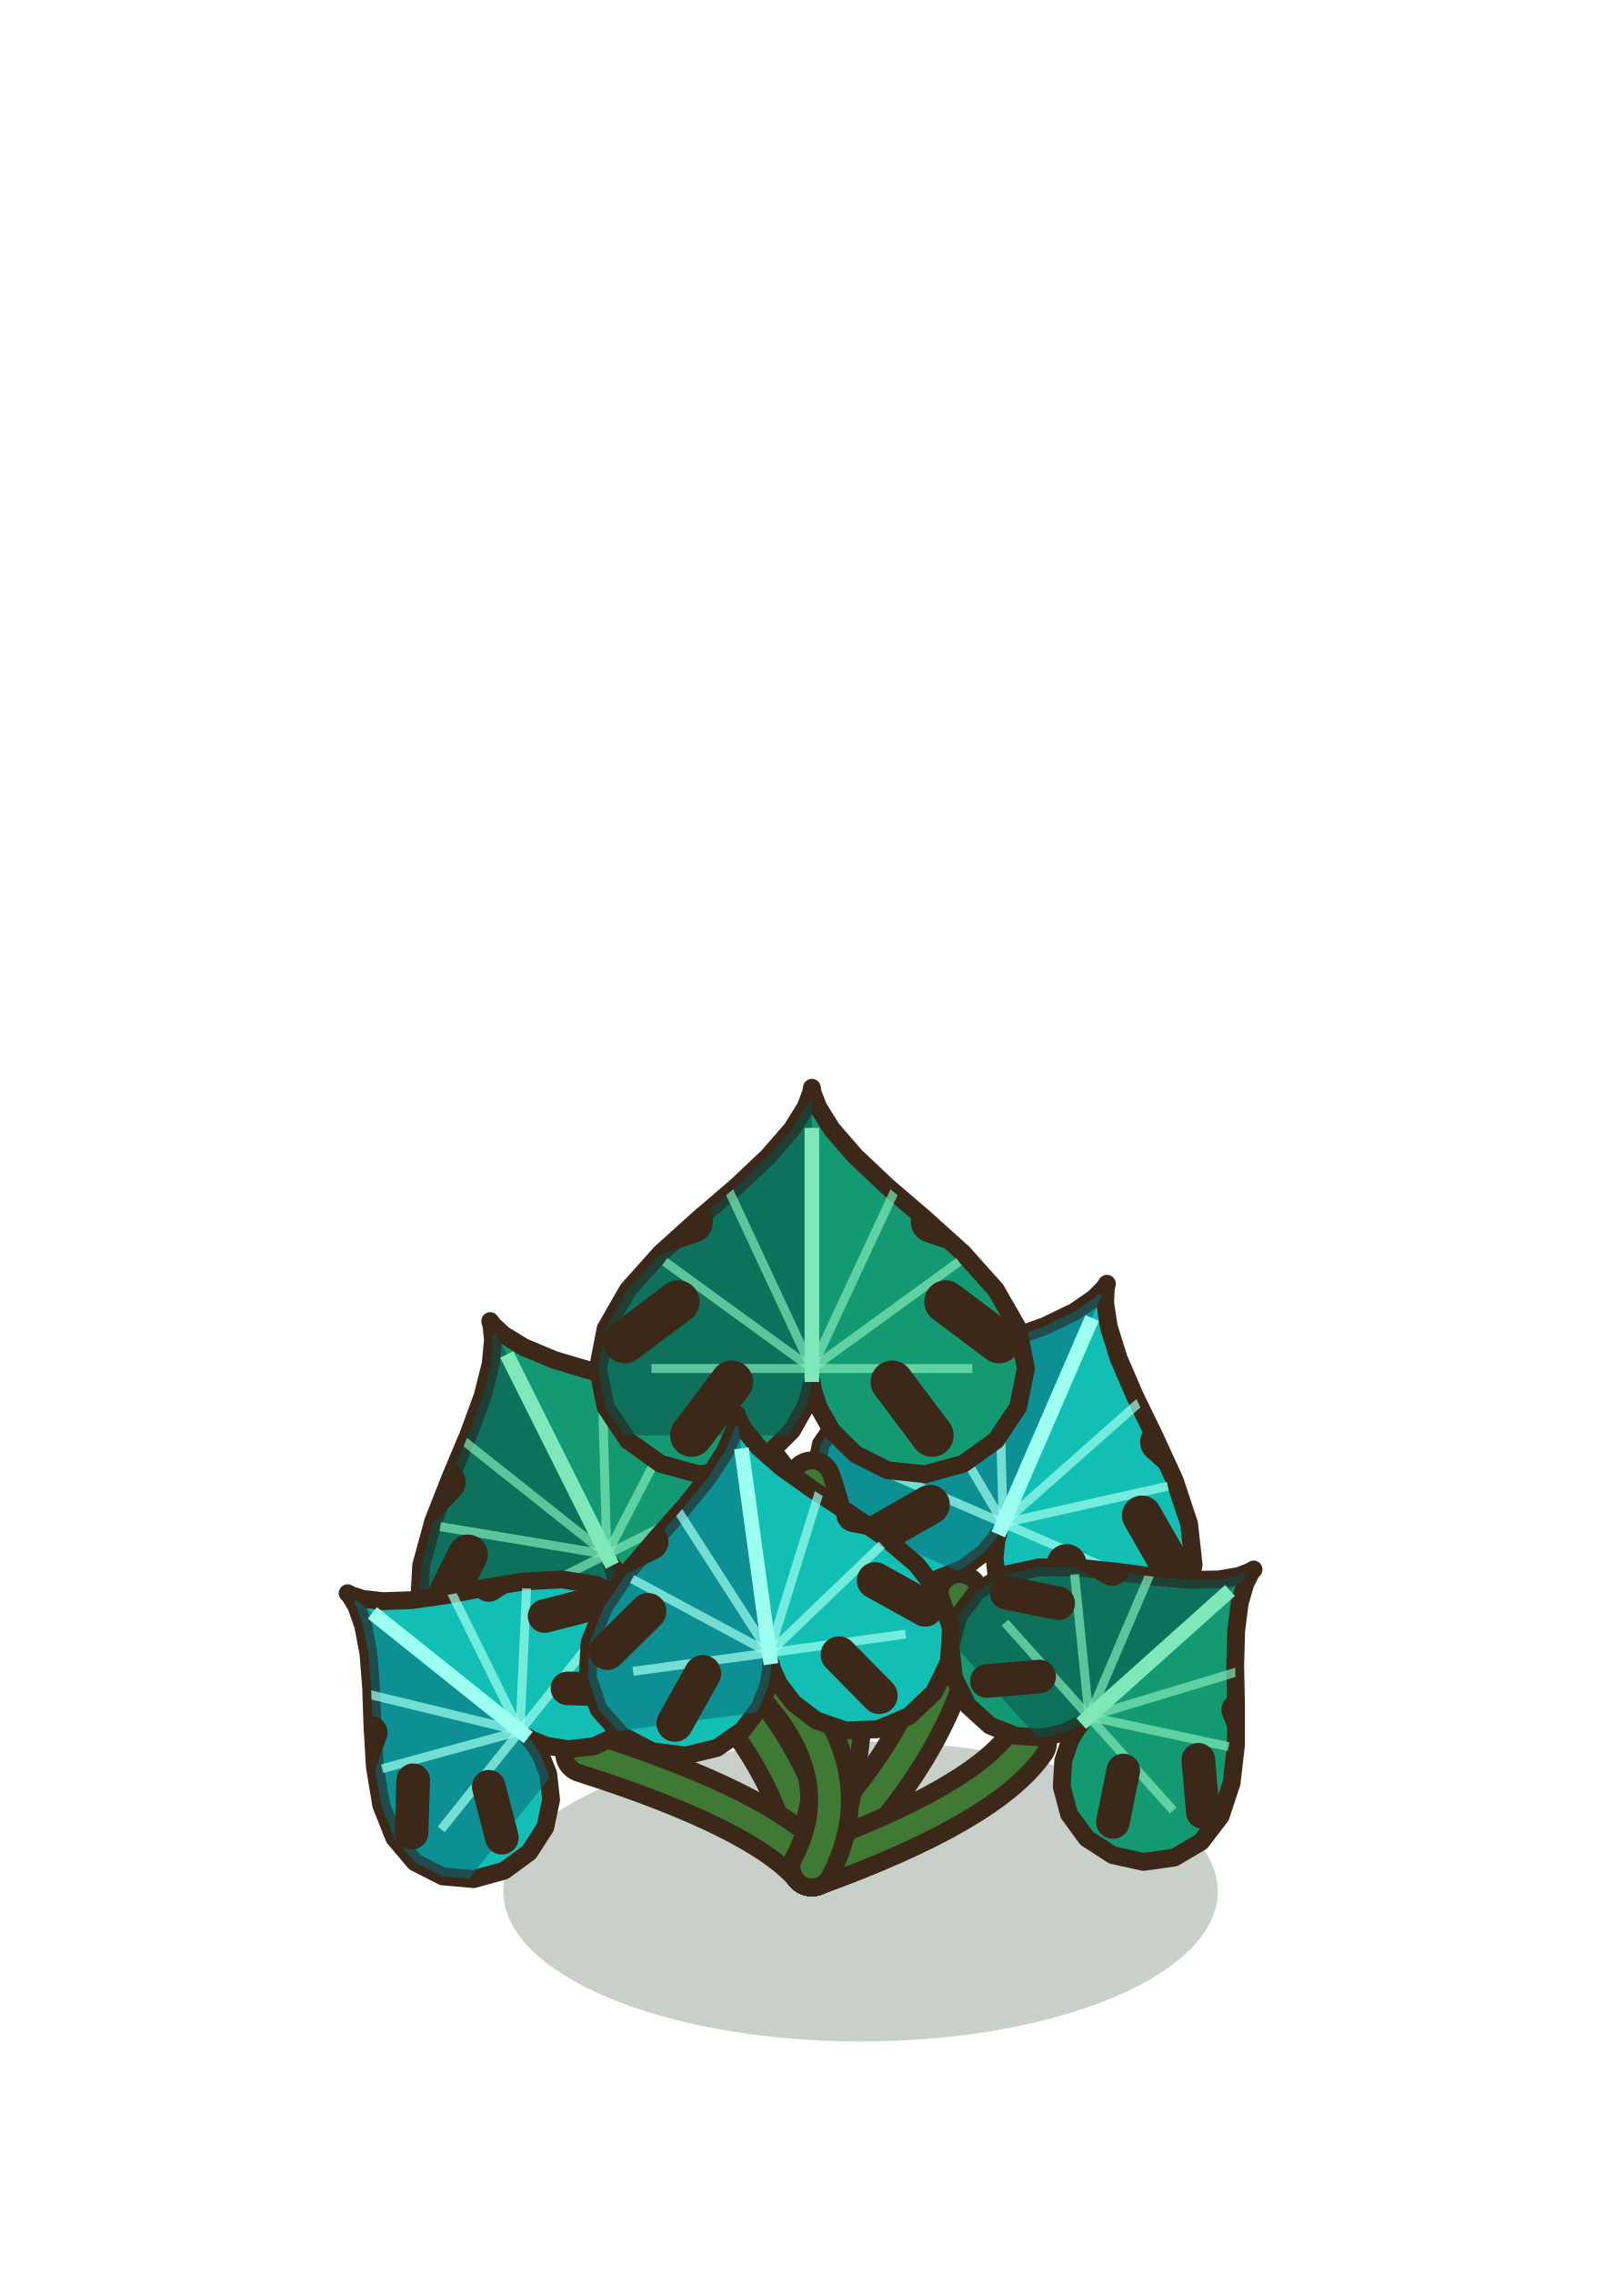
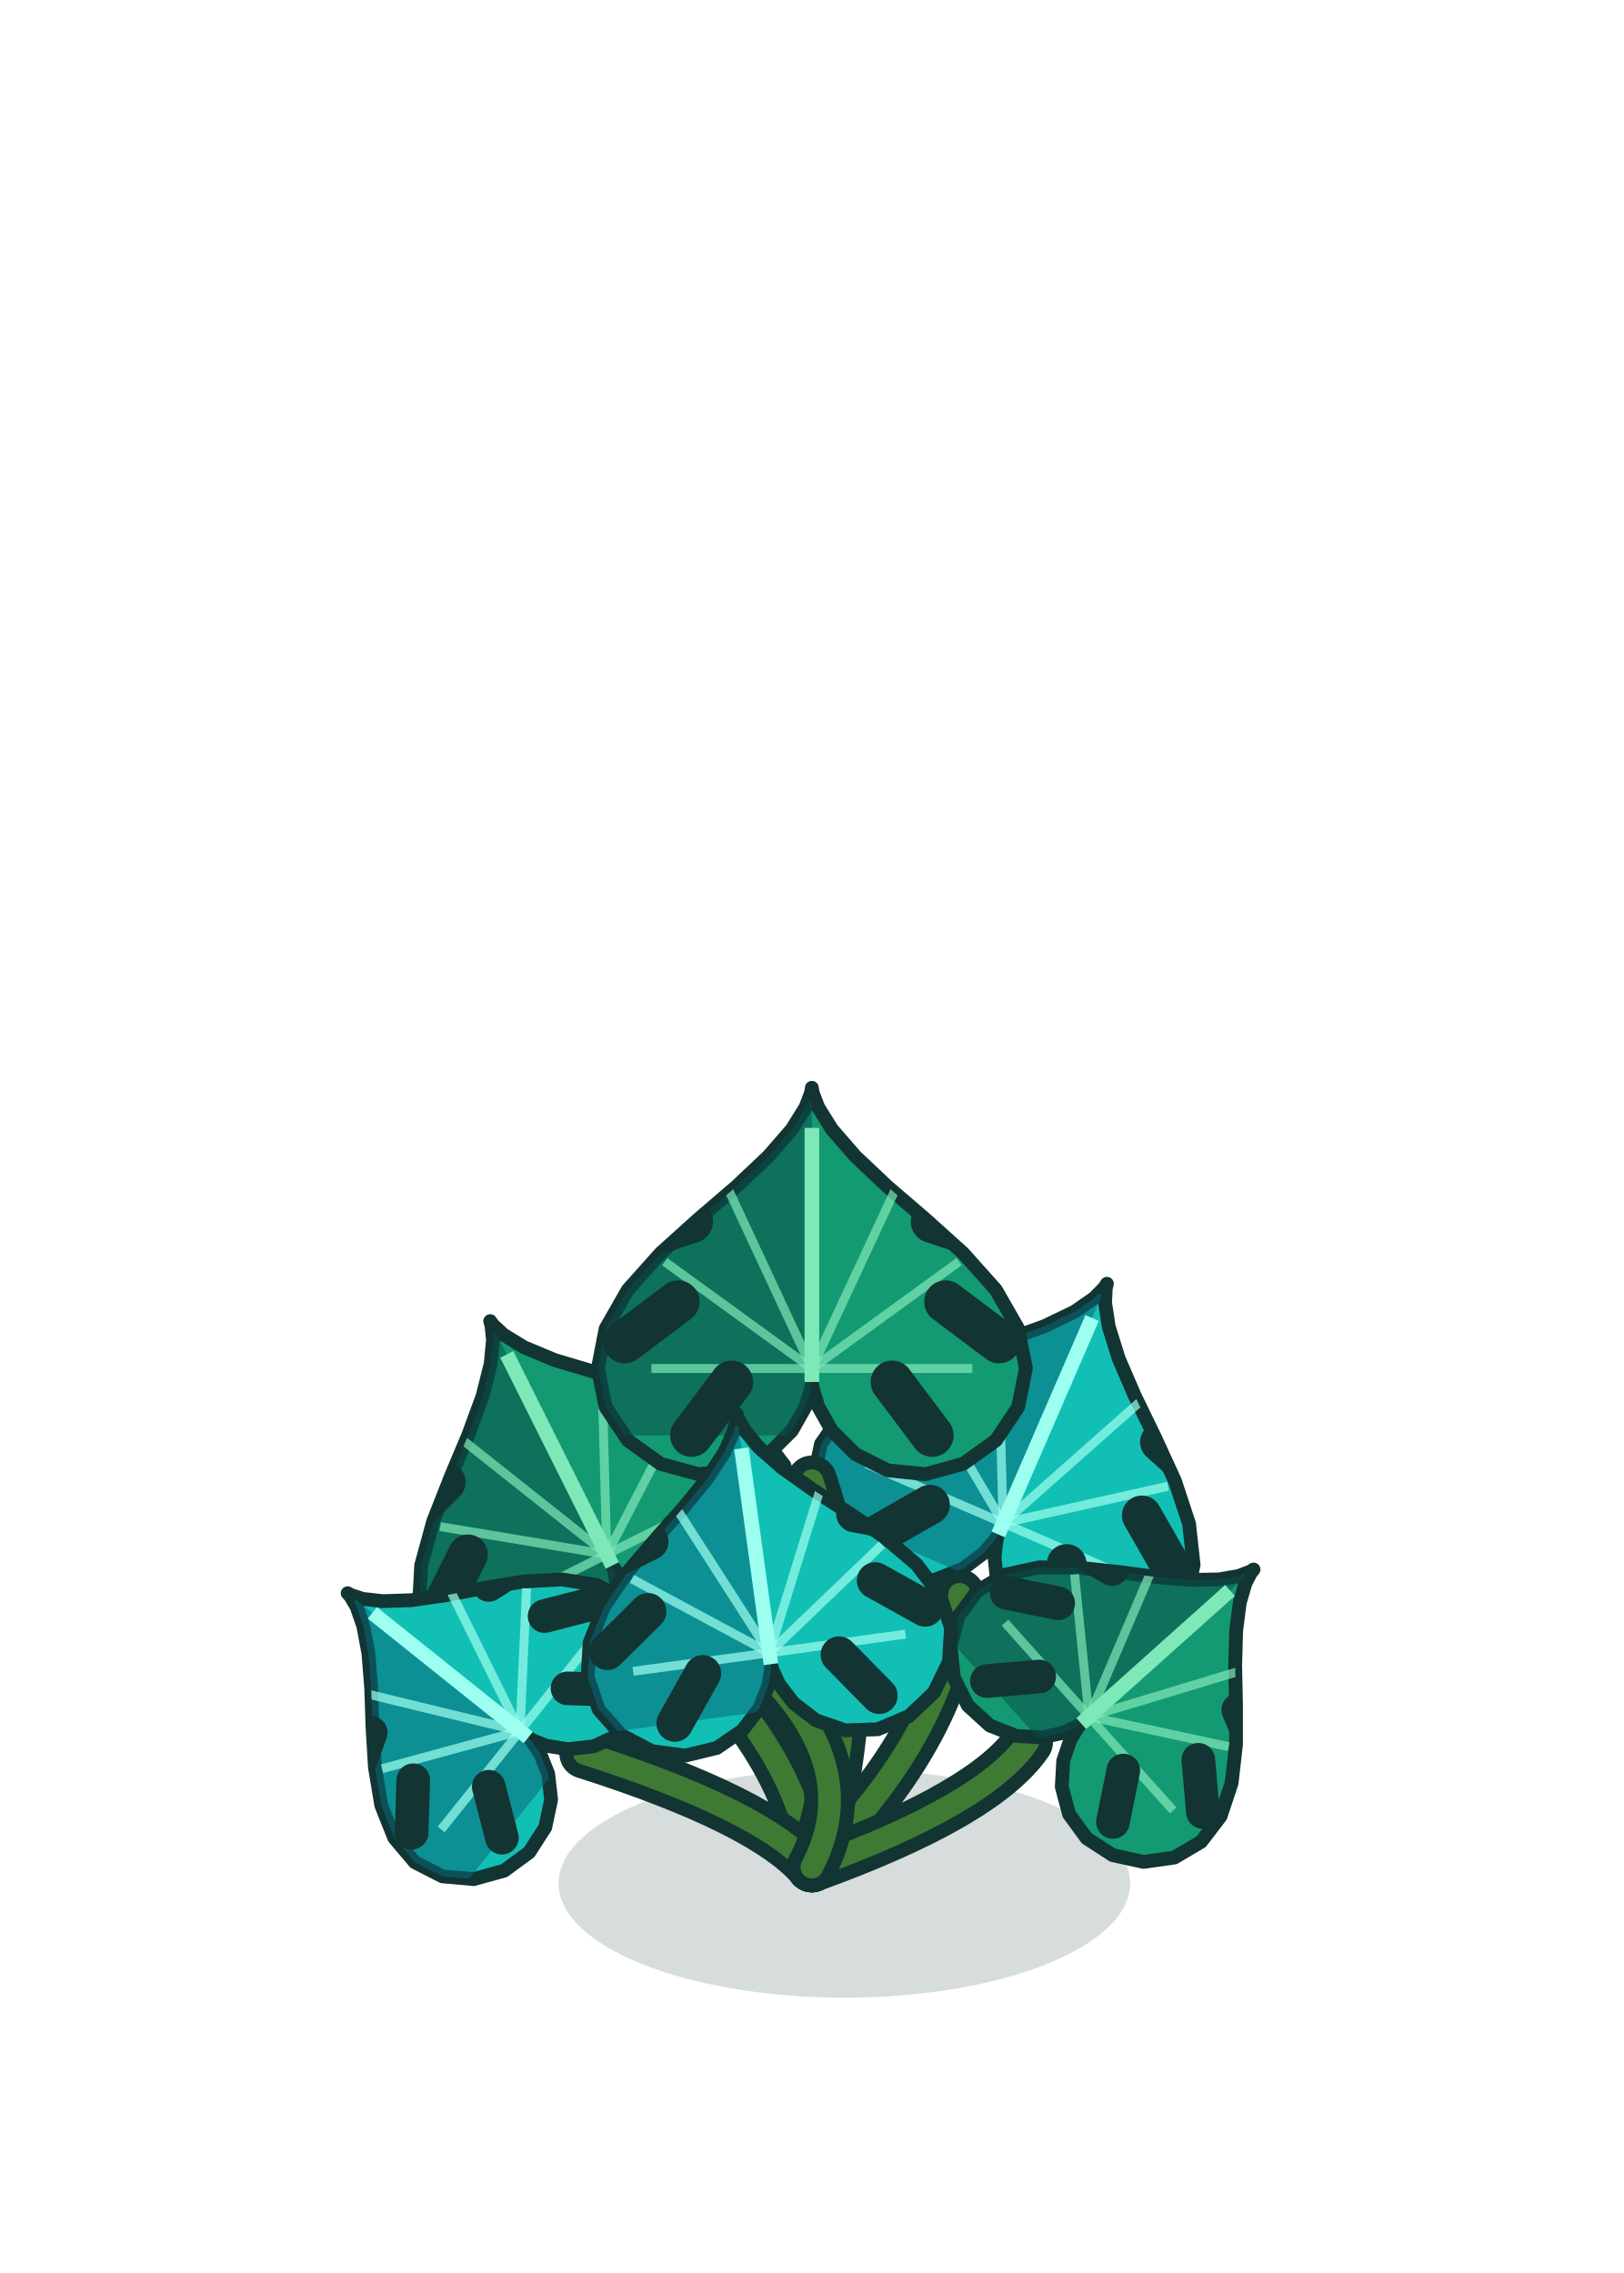
<svg xmlns="http://www.w3.org/2000/svg" width="100" height="140" viewBox="-50 -115 100 140">
-   <ellipse cx="3" cy="1.5" rx="22" ry="9.24" fill="rgba(30,60,30,0.24)" stroke="none" />
-   <path d="M0,0 Q-0.9,-7.7 -9.8,-15.4" stroke="#3C2819" stroke-width="3.6" fill="none" stroke-linecap="round" />
+   <ellipse cx="2" cy="1" rx="17.6" ry="7.04" fill="rgba(6,40,36,0.16)" stroke="none" />
+   <path d="M0,0 Q-0.9,-7.7 -9.8,-15.4" stroke="#123432" stroke-width="3.1" fill="none" stroke-linecap="round" />
  <path d="M0,0 Q-0.9,-7.7 -9.8,-15.4" stroke="#3E7A34" stroke-width="1.4" fill="none" stroke-linecap="round" />
-   <path d="M-12.29,-18.58 L-12.16,-18.22 L-11.99,-17.16 L-12.07,-15.58 L-12.67,-13.78 L-13.9,-12.13 L-15.73,-10.97 L-17.94,-10.52 L-20.21,-10.88 L-22.19,-12.02 L-23.58,-13.79 L-24.2,-16.04 L-24.06,-18.59 L-23.32,-21.3 L-22.25,-24.02 L-21.15,-26.64 L-20.28,-29.01 L-19.78,-31 L-19.64,-32.47 L-19.73,-33.35 L-19.81,-33.63 L-19.64,-33.39 L-18.99,-32.79 L-17.73,-32.02 L-15.84,-31.23 L-13.42,-30.51 L-10.66,-29.81 L-7.84,-29.04 L-5.24,-28.01 L-3.11,-26.59 L-1.69,-24.74 L-1.1,-22.56 L-1.38,-20.3 L-2.45,-18.26 L-4.14,-16.76 L-6.16,-16 L-8.22,-16 L-10.02,-16.6 L-11.34,-17.49 L-12.08,-18.26 L-12.29,-18.58 Z" fill="#139A72" stroke="#3C2819" stroke-width="1.1" stroke-linejoin="round" />
+   <path d="M-12.29,-18.58 L-12.16,-18.22 L-11.99,-17.16 L-12.07,-15.58 L-12.67,-13.78 L-13.9,-12.13 L-15.73,-10.97 L-17.94,-10.52 L-20.21,-10.88 L-22.19,-12.02 L-23.58,-13.79 L-24.2,-16.04 L-24.06,-18.59 L-23.32,-21.3 L-22.25,-24.02 L-21.15,-26.64 L-20.28,-29.01 L-19.78,-31 L-19.64,-32.47 L-19.73,-33.35 L-19.81,-33.63 L-19.64,-33.39 L-18.99,-32.79 L-17.73,-32.02 L-15.84,-31.23 L-13.42,-30.51 L-10.66,-29.81 L-7.84,-29.04 L-5.24,-28.01 L-3.11,-26.59 L-1.69,-24.74 L-1.1,-22.56 L-1.38,-20.3 L-2.45,-18.26 L-4.14,-16.76 L-6.16,-16 L-8.22,-16 L-10.02,-16.6 L-11.34,-17.49 L-12.08,-18.26 L-12.29,-18.58 Z" fill="#139A72" stroke="#123432" stroke-width="0.85" stroke-linejoin="round" />
  <defs>
    <clipPath id="monsg0">
      <path d="M-12.29,-18.58 L-12.16,-18.22 L-11.99,-17.16 L-12.07,-15.58 L-12.67,-13.78 L-13.9,-12.13 L-15.73,-10.97 L-17.94,-10.52 L-20.21,-10.88 L-22.19,-12.02 L-23.58,-13.79 L-24.2,-16.04 L-24.06,-18.59 L-23.32,-21.3 L-22.25,-24.02 L-21.15,-26.64 L-20.28,-29.01 L-19.78,-31 L-19.64,-32.47 L-19.73,-33.35 L-19.81,-33.63 L-19.64,-33.39 L-18.99,-32.79 L-17.73,-32.02 L-15.84,-31.23 L-13.42,-30.51 L-10.66,-29.81 L-7.84,-29.04 L-5.24,-28.01 L-3.11,-26.59 L-1.69,-24.74 L-1.1,-22.56 L-1.38,-20.3 L-2.45,-18.26 L-4.14,-16.76 L-6.16,-16 L-8.22,-16 L-10.02,-16.6 L-11.34,-17.49 L-12.08,-18.26 L-12.29,-18.58 Z" />
    </clipPath>
  </defs>
  <g clip-path="url(#monsg0)">
    <path d="M-10.92,-15.84 L-19.47,-32.94 L-31.78,-26.79 L-23.23,-9.69 Z" fill="#08504A" opacity="0.55" />
    <path d="M-12.63,-19.26 L-7.84,-28.5" stroke="#7FE8B8" stroke-width="0.55" opacity="0.7" />
    <path d="M-12.63,-19.26 L-4.42,-23.37" stroke="#7FE8B8" stroke-width="0.55" opacity="0.7" />
    <path d="M-12.63,-19.26 L-12.97,-31.92" stroke="#7FE8B8" stroke-width="0.55" opacity="0.7" />
    <path d="M-12.63,-19.26 L-22.89,-20.97" stroke="#7FE8B8" stroke-width="0.55" opacity="0.7" />
    <path d="M-12.63,-19.26 L-20.84,-15.16" stroke="#7FE8B8" stroke-width="0.55" opacity="0.7" />
    <path d="M-12.63,-19.26 L-22.55,-27.13" stroke="#7FE8B8" stroke-width="0.55" opacity="0.7" />
-     <path d="M-7.5,-26.1 L-3.74,-25.42" stroke="#3C2819" stroke-width="2.45" stroke-linecap="round" />
-     <path d="M-10.24,-29.87 L-7.84,-30.21" stroke="#3C2819" stroke-width="2.45" stroke-linecap="round" />
-     <path d="M-21.18,-19.26 L-22.89,-15.84" stroke="#3C2819" stroke-width="2.45" stroke-linecap="round" />
-     <path d="M-22.55,-23.71 L-24.26,-22" stroke="#3C2819" stroke-width="2.45" stroke-linecap="round" />
-     <path d="M-8.19,-20.63 L-4.77,-18.92" stroke="#3C2819" stroke-width="2.45" stroke-linecap="round" />
-     <path d="M-16.39,-16.53 L-17.08,-12.77" stroke="#3C2819" stroke-width="2.45" stroke-linecap="round" />
+     <path d="M-7.5,-26.1 L-3.74,-25.42" stroke="#123432" stroke-width="2.45" stroke-linecap="round" />
+     <path d="M-10.24,-29.87 L-7.84,-30.21" stroke="#123432" stroke-width="2.45" stroke-linecap="round" />
+     <path d="M-21.18,-19.26 L-22.89,-15.84" stroke="#123432" stroke-width="2.45" stroke-linecap="round" />
+     <path d="M-22.55,-23.71 L-24.26,-22" stroke="#123432" stroke-width="2.45" stroke-linecap="round" />
+     <path d="M-8.19,-20.63 L-4.77,-18.92" stroke="#123432" stroke-width="2.45" stroke-linecap="round" />
+     <path d="M-16.39,-16.53 L-17.08,-12.77" stroke="#123432" stroke-width="2.45" stroke-linecap="round" />
    <path d="M-12.29,-18.58 L-18.79,-31.58" stroke="#7FE8B8" stroke-width="0.9" />
  </g>
-   <path d="M0,0 Q8.55,-8.4 9.1,-16.8" stroke="#3C2819" stroke-width="3.6" fill="none" stroke-linecap="round" />
+   <path d="M0,0 Q8.55,-8.4 9.1,-16.8" stroke="#123432" stroke-width="3.1" fill="none" stroke-linecap="round" />
  <path d="M0,0 Q8.55,-8.4 9.1,-16.8" stroke="#3E7A34" stroke-width="1.4" fill="none" stroke-linecap="round" />
-   <path d="M11.48,-20.49 L11.29,-20.16 L10.59,-19.35 L9.32,-18.39 L7.56,-17.69 L5.5,-17.58 L3.44,-18.23 L1.68,-19.64 L0.49,-21.61 L0.09,-23.85 L0.56,-26.06 L1.88,-27.98 L3.92,-29.52 L6.47,-30.69 L9.24,-31.62 L11.95,-32.46 L14.33,-33.32 L16.18,-34.21 L17.39,-35.05 L18.01,-35.68 L18.17,-35.93 L18.1,-35.64 L18.06,-34.76 L18.28,-33.3 L18.89,-31.34 L19.89,-29.02 L21.13,-26.47 L22.35,-23.81 L23.23,-21.15 L23.51,-18.61 L23.01,-16.33 L21.72,-14.48 L19.81,-13.24 L17.56,-12.75 L15.33,-13.08 L13.44,-14.14 L12.12,-15.72 L11.42,-17.48 L11.25,-19.06 L11.37,-20.13 L11.48,-20.49 Z" fill="#12BFB4" stroke="#3C2819" stroke-width="1.1" stroke-linejoin="round" />
+   <path d="M11.48,-20.49 L11.29,-20.16 L10.59,-19.35 L9.32,-18.39 L7.56,-17.69 L5.5,-17.58 L3.44,-18.23 L1.68,-19.64 L0.49,-21.61 L0.09,-23.85 L0.56,-26.06 L1.88,-27.98 L3.92,-29.52 L6.47,-30.69 L9.24,-31.62 L11.95,-32.46 L14.33,-33.32 L16.18,-34.21 L17.39,-35.05 L18.01,-35.68 L18.17,-35.93 L18.1,-35.64 L18.06,-34.76 L18.28,-33.3 L18.89,-31.34 L19.89,-29.02 L21.13,-26.47 L22.35,-23.81 L23.23,-21.15 L23.51,-18.61 L23.01,-16.33 L21.72,-14.48 L19.81,-13.24 L17.56,-12.75 L15.33,-13.08 L13.44,-14.14 L12.12,-15.72 L11.42,-17.48 L11.25,-19.06 L11.37,-20.13 L11.48,-20.49 Z" fill="#12BFB4" stroke="#123432" stroke-width="0.85" stroke-linejoin="round" />
  <defs>
    <clipPath id="monsg1">
      <path d="M11.48,-20.49 L11.29,-20.16 L10.59,-19.35 L9.32,-18.39 L7.56,-17.69 L5.5,-17.58 L3.44,-18.23 L1.68,-19.64 L0.49,-21.61 L0.09,-23.85 L0.56,-26.06 L1.88,-27.98 L3.92,-29.52 L6.47,-30.69 L9.24,-31.62 L11.95,-32.46 L14.33,-33.32 L16.18,-34.21 L17.39,-35.05 L18.01,-35.68 L18.17,-35.93 L18.1,-35.64 L18.06,-34.76 L18.28,-33.3 L18.89,-31.34 L19.89,-29.02 L21.13,-26.47 L22.35,-23.81 L23.23,-21.15 L23.51,-18.61 L23.01,-16.33 L21.72,-14.48 L19.81,-13.24 L17.56,-12.75 L15.33,-13.08 L13.44,-14.14 L12.12,-15.72 L11.42,-17.48 L11.25,-19.06 L11.37,-20.13 L11.48,-20.49 Z" />
    </clipPath>
  </defs>
  <g clip-path="url(#monsg1)">
    <path d="M10.26,-17.69 L17.86,-35.23 L5.23,-40.7 L-2.37,-23.16 Z" fill="#076A78" opacity="0.55" />
    <path d="M11.78,-21.19 L21.93,-23.46" stroke="#9CFFF0" stroke-width="0.55" opacity="0.7" />
    <path d="M11.78,-21.19 L20.2,-17.54" stroke="#9CFFF0" stroke-width="0.55" opacity="0.7" />
    <path d="M11.78,-21.19 L21.26,-29.59" stroke="#9CFFF0" stroke-width="0.55" opacity="0.7" />
    <path d="M11.78,-21.19 L6.5,-30.15" stroke="#9CFFF0" stroke-width="0.55" opacity="0.7" />
    <path d="M11.78,-21.19 L3.36,-24.84" stroke="#9CFFF0" stroke-width="0.55" opacity="0.7" />
    <path d="M11.78,-21.19 L11.43,-33.85" stroke="#9CFFF0" stroke-width="0.55" opacity="0.7" />
-     <path d="M20.32,-21.66 L22.22,-18.34" stroke="#3C2819" stroke-width="2.45" stroke-linecap="round" />
-     <path d="M21.44,-26.18 L23.24,-24.56" stroke="#3C2819" stroke-width="2.45" stroke-linecap="round" />
-     <path d="M6.29,-27.74 L2.57,-26.85" stroke="#3C2819" stroke-width="2.45" stroke-linecap="round" />
-     <path d="M8.81,-31.65 L6.4,-31.86" stroke="#3C2819" stroke-width="2.45" stroke-linecap="round" />
-     <path d="M15.69,-18.67 L16.58,-14.95" stroke="#3C2819" stroke-width="2.45" stroke-linecap="round" />
-     <path d="M7.27,-22.32 L3.95,-20.42" stroke="#3C2819" stroke-width="2.45" stroke-linecap="round" />
+     <path d="M20.32,-21.66 L22.22,-18.34" stroke="#123432" stroke-width="2.45" stroke-linecap="round" />
+     <path d="M21.44,-26.18 L23.24,-24.56" stroke="#123432" stroke-width="2.45" stroke-linecap="round" />
+     <path d="M6.29,-27.74 L2.57,-26.85" stroke="#123432" stroke-width="2.45" stroke-linecap="round" />
+     <path d="M8.81,-31.65 L6.4,-31.86" stroke="#123432" stroke-width="2.45" stroke-linecap="round" />
+     <path d="M15.69,-18.67 L16.58,-14.95" stroke="#123432" stroke-width="2.45" stroke-linecap="round" />
+     <path d="M7.27,-22.32 L3.95,-20.42" stroke="#123432" stroke-width="2.45" stroke-linecap="round" />
    <path d="M11.48,-20.49 L17.26,-33.82" stroke="#9CFFF0" stroke-width="0.9" />
  </g>
-   <path d="M0,0 Q4,-11.9 0,-23.8" stroke="#3C2819" stroke-width="3.6" fill="none" stroke-linecap="round" />
+   <path d="M0,0 Q4,-11.9 0,-23.8" stroke="#123432" stroke-width="3.1" fill="none" stroke-linecap="round" />
  <path d="M0,0 Q4,-11.9 0,-23.8" stroke="#3E7A34" stroke-width="1.4" fill="none" stroke-linecap="round" />
-   <path d="M0,-29.88 L-0.05,-29.48 L-0.39,-28.37 L-1.23,-26.88 L-2.68,-25.44 L-4.66,-24.44 L-6.98,-24.2 L-9.32,-24.84 L-11.33,-26.28 L-12.7,-28.33 L-13.18,-30.71 L-12.7,-33.17 L-11.33,-35.56 L-9.32,-37.81 L-6.98,-39.92 L-4.66,-41.91 L-2.68,-43.78 L-1.23,-45.45 L-0.39,-46.8 L-0.05,-47.69 L0,-48 L0.05,-47.69 L0.39,-46.8 L1.23,-45.45 L2.68,-43.78 L4.66,-41.91 L6.98,-39.92 L9.32,-37.81 L11.33,-35.56 L12.7,-33.17 L13.18,-30.71 L12.7,-28.33 L11.33,-26.28 L9.32,-24.84 L6.98,-24.2 L4.66,-24.44 L2.68,-25.44 L1.23,-26.88 L0.39,-28.37 L0.05,-29.48 L0,-29.88 Z" fill="#139A72" stroke="#3C2819" stroke-width="1.1" stroke-linejoin="round" />
+   <path d="M0,-29.88 L-0.05,-29.48 L-0.39,-28.37 L-1.23,-26.88 L-2.68,-25.44 L-4.66,-24.44 L-6.98,-24.2 L-9.32,-24.84 L-11.33,-26.28 L-12.7,-28.33 L-13.18,-30.71 L-12.7,-33.17 L-11.33,-35.56 L-9.32,-37.81 L-6.98,-39.92 L-4.66,-41.91 L-2.68,-43.78 L-1.23,-45.45 L-0.39,-46.8 L-0.05,-47.69 L0,-48 L0.05,-47.69 L0.39,-46.8 L1.23,-45.45 L2.68,-43.78 L4.66,-41.91 L6.98,-39.92 L9.32,-37.81 L11.33,-35.56 L12.7,-33.17 L13.18,-30.71 L12.7,-28.33 L11.33,-26.28 L9.32,-24.84 L6.98,-24.2 L4.66,-24.44 L2.68,-25.44 L1.23,-26.88 L0.39,-28.37 L0.05,-29.48 L0,-29.88 Z" fill="#139A72" stroke="#123432" stroke-width="0.85" stroke-linejoin="round" />
  <defs>
    <clipPath id="monsg2">
      <path d="M0,-29.88 L-0.05,-29.48 L-0.39,-28.37 L-1.23,-26.88 L-2.68,-25.44 L-4.66,-24.44 L-6.98,-24.2 L-9.32,-24.84 L-11.33,-26.28 L-12.7,-28.33 L-13.18,-30.71 L-12.7,-33.17 L-11.33,-35.56 L-9.32,-37.81 L-6.98,-39.92 L-4.66,-41.91 L-2.68,-43.78 L-1.23,-45.45 L-0.39,-46.8 L-0.05,-47.69 L0,-48 L0.05,-47.69 L0.39,-46.8 L1.23,-45.45 L2.68,-43.78 L4.66,-41.91 L6.98,-39.92 L9.32,-37.81 L11.33,-35.56 L12.7,-33.17 L13.18,-30.71 L12.7,-28.33 L11.33,-26.28 L9.32,-24.84 L6.98,-24.2 L4.66,-24.44 L2.68,-25.44 L1.23,-26.88 L0.39,-28.37 L0.05,-29.48 L0,-29.88 Z" />
    </clipPath>
  </defs>
  <g clip-path="url(#monsg2)">
    <path d="M0,-26.59 L0,-47.18 L-14.82,-47.18 L-14.82,-26.59 Z" fill="#08504A" opacity="0.55" />
    <path d="M0,-30.71 L9.06,-37.29" stroke="#7FE8B8" stroke-width="0.55" opacity="0.7" />
    <path d="M0,-30.71 L9.88,-30.71" stroke="#7FE8B8" stroke-width="0.55" opacity="0.7" />
    <path d="M0,-30.71 L5.76,-43.06" stroke="#7FE8B8" stroke-width="0.55" opacity="0.7" />
    <path d="M0,-30.71 L-9.06,-37.29" stroke="#7FE8B8" stroke-width="0.55" opacity="0.7" />
    <path d="M0,-30.71 L-9.88,-30.71" stroke="#7FE8B8" stroke-width="0.55" opacity="0.7" />
    <path d="M0,-30.71 L-5.76,-43.06" stroke="#7FE8B8" stroke-width="0.55" opacity="0.7" />
-     <path d="M8.24,-34.82 L11.53,-32.35" stroke="#3C2819" stroke-width="2.64" stroke-linecap="round" />
-     <path d="M7.41,-39.76 L9.88,-38.94" stroke="#3C2819" stroke-width="2.64" stroke-linecap="round" />
-     <path d="M-8.24,-34.82 L-11.53,-32.35" stroke="#3C2819" stroke-width="2.64" stroke-linecap="round" />
-     <path d="M-7.41,-39.76 L-9.88,-38.94" stroke="#3C2819" stroke-width="2.64" stroke-linecap="round" />
-     <path d="M4.94,-29.88 L7.41,-26.59" stroke="#3C2819" stroke-width="2.64" stroke-linecap="round" />
-     <path d="M-4.94,-29.88 L-7.41,-26.59" stroke="#3C2819" stroke-width="2.64" stroke-linecap="round" />
+     <path d="M8.24,-34.82 L11.53,-32.35" stroke="#123432" stroke-width="2.64" stroke-linecap="round" />
+     <path d="M7.41,-39.76 L9.88,-38.94" stroke="#123432" stroke-width="2.64" stroke-linecap="round" />
+     <path d="M-8.24,-34.82 L-11.53,-32.35" stroke="#123432" stroke-width="2.64" stroke-linecap="round" />
+     <path d="M-7.41,-39.76 L-9.88,-38.94" stroke="#123432" stroke-width="2.64" stroke-linecap="round" />
+     <path d="M4.94,-29.88 L7.41,-26.59" stroke="#123432" stroke-width="2.64" stroke-linecap="round" />
+     <path d="M-4.94,-29.88 L-7.41,-26.59" stroke="#123432" stroke-width="2.64" stroke-linecap="round" />
    <path d="M0,-29.88 L0,-45.53" stroke="#7FE8B8" stroke-width="0.9" />
  </g>
-   <path d="M0,0 Q-3,-3.5 -14,-7" stroke="#3C2819" stroke-width="3.6" fill="none" stroke-linecap="round" />
+   <path d="M0,0 Q-3,-3.5 -14,-7" stroke="#123432" stroke-width="3.1" fill="none" stroke-linecap="round" />
  <path d="M0,0 Q-3,-3.5 -14,-7" stroke="#3E7A34" stroke-width="1.4" fill="none" stroke-linecap="round" />
-   <path d="M-17.47,-7.98 L-17.25,-7.75 L-16.74,-7 L-16.24,-5.75 L-16.06,-4.15 L-16.42,-2.45 L-17.41,-0.91 L-18.95,0.22 L-20.83,0.74 L-22.75,0.57 L-24.45,-0.3 L-25.72,-1.8 L-26.52,-3.81 L-26.91,-6.15 L-27.06,-8.63 L-27.14,-11.02 L-27.31,-13.16 L-27.63,-14.86 L-28.04,-16.04 L-28.42,-16.69 L-28.59,-16.87 L-28.37,-16.75 L-27.66,-16.52 L-26.42,-16.38 L-24.68,-16.44 L-22.57,-16.74 L-20.21,-17.19 L-17.76,-17.59 L-15.4,-17.72 L-13.26,-17.38 L-11.51,-16.47 L-10.29,-15.01 L-9.7,-13.17 L-9.8,-11.22 L-10.56,-9.47 L-11.85,-8.17 L-13.43,-7.44 L-15.03,-7.26 L-16.36,-7.48 L-17.2,-7.81 L-17.47,-7.98 Z" fill="#12BFB4" stroke="#3C2819" stroke-width="1.1" stroke-linejoin="round" />
+   <path d="M-17.47,-7.98 L-17.25,-7.75 L-16.74,-7 L-16.24,-5.75 L-16.06,-4.15 L-16.42,-2.45 L-17.41,-0.91 L-18.95,0.22 L-20.83,0.74 L-22.75,0.57 L-24.45,-0.3 L-25.72,-1.8 L-26.52,-3.81 L-26.91,-6.15 L-27.06,-8.63 L-27.14,-11.02 L-27.31,-13.16 L-27.63,-14.86 L-28.04,-16.04 L-28.42,-16.69 L-28.59,-16.87 L-28.37,-16.75 L-27.66,-16.52 L-26.42,-16.38 L-24.68,-16.44 L-22.57,-16.74 L-20.21,-17.19 L-17.76,-17.59 L-15.4,-17.72 L-13.26,-17.38 L-11.51,-16.47 L-10.29,-15.01 L-9.7,-13.17 L-9.8,-11.22 L-10.56,-9.47 L-11.85,-8.17 L-13.43,-7.44 L-15.03,-7.26 L-16.36,-7.48 L-17.2,-7.81 L-17.47,-7.98 Z" fill="#12BFB4" stroke="#123432" stroke-width="0.85" stroke-linejoin="round" />
  <defs>
    <clipPath id="monsg3">
      <path d="M-17.47,-7.98 L-17.25,-7.75 L-16.74,-7 L-16.24,-5.75 L-16.06,-4.15 L-16.42,-2.45 L-17.41,-0.91 L-18.95,0.22 L-20.83,0.74 L-22.75,0.57 L-24.45,-0.3 L-25.72,-1.8 L-26.52,-3.81 L-26.91,-6.15 L-27.06,-8.63 L-27.14,-11.02 L-27.31,-13.16 L-27.63,-14.86 L-28.04,-16.04 L-28.42,-16.69 L-28.59,-16.87 L-28.37,-16.75 L-27.66,-16.52 L-26.42,-16.38 L-24.68,-16.44 L-22.57,-16.74 L-20.21,-17.19 L-17.76,-17.59 L-15.4,-17.72 L-13.26,-17.38 L-11.51,-16.47 L-10.29,-15.01 L-9.7,-13.17 L-9.8,-11.22 L-10.56,-9.47 L-11.85,-8.17 L-13.43,-7.44 L-15.03,-7.26 L-16.36,-7.48 L-17.2,-7.81 L-17.47,-7.98 Z" />
    </clipPath>
  </defs>
  <g clip-path="url(#monsg3)">
    <path d="M-15.45,-6.36 L-28.08,-16.47 L-35.36,-7.37 L-22.73,2.73 Z" fill="#076A78" opacity="0.55" />
    <path d="M-17.98,-8.38 L-17.57,-17.17" stroke="#9CFFF0" stroke-width="0.55" opacity="0.7" />
    <path d="M-17.98,-8.38 L-13.13,-14.45" stroke="#9CFFF0" stroke-width="0.55" opacity="0.7" />
    <path d="M-17.98,-8.38 L-22.73,-17.98" stroke="#9CFFF0" stroke-width="0.55" opacity="0.7" />
    <path d="M-17.98,-8.38 L-26.47,-6.06" stroke="#9CFFF0" stroke-width="0.55" opacity="0.7" />
    <path d="M-17.98,-8.38 L-22.83,-2.32" stroke="#9CFFF0" stroke-width="0.55" opacity="0.7" />
    <path d="M-17.98,-8.38 L-28.39,-10.91" stroke="#9CFFF0" stroke-width="0.55" opacity="0.7" />
-     <path d="M-16.46,-15.46 L-13.33,-16.27" stroke="#3C2819" stroke-width="2.07" stroke-linecap="round" />
-     <path d="M-19.9,-17.38 L-18.18,-18.49" stroke="#3C2819" stroke-width="2.07" stroke-linecap="round" />
-     <path d="M-24.55,-5.35 L-24.65,-2.12" stroke="#3C2819" stroke-width="2.07" stroke-linecap="round" />
-     <path d="M-27.17,-8.28 L-27.88,-6.36" stroke="#3C2819" stroke-width="2.07" stroke-linecap="round" />
-     <path d="M-15.05,-11.01 L-11.81,-10.91" stroke="#3C2819" stroke-width="2.07" stroke-linecap="round" />
-     <path d="M-19.9,-4.95 L-19.09,-1.81" stroke="#3C2819" stroke-width="2.07" stroke-linecap="round" />
+     <path d="M-16.46,-15.46 L-13.33,-16.27" stroke="#123432" stroke-width="2.07" stroke-linecap="round" />
+     <path d="M-19.9,-17.38 L-18.18,-18.49" stroke="#123432" stroke-width="2.07" stroke-linecap="round" />
+     <path d="M-24.55,-5.35 L-24.65,-2.12" stroke="#123432" stroke-width="2.07" stroke-linecap="round" />
+     <path d="M-27.17,-8.28 L-27.88,-6.36" stroke="#123432" stroke-width="2.07" stroke-linecap="round" />
+     <path d="M-15.05,-11.01 L-11.81,-10.91" stroke="#123432" stroke-width="2.07" stroke-linecap="round" />
+     <path d="M-19.9,-4.95 L-19.09,-1.81" stroke="#123432" stroke-width="2.07" stroke-linecap="round" />
    <path d="M-17.47,-7.98 L-27.07,-15.66" stroke="#9CFFF0" stroke-width="0.9" />
  </g>
-   <path d="M0,0 Q10.65,-3.85 13.3,-7.7" stroke="#3C2819" stroke-width="3.6" fill="none" stroke-linecap="round" />
+   <path d="M0,0 Q10.65,-3.85 13.3,-7.7" stroke="#123432" stroke-width="3.1" fill="none" stroke-linecap="round" />
  <path d="M0,0 Q10.65,-3.85 13.3,-7.7" stroke="#3E7A34" stroke-width="1.4" fill="none" stroke-linecap="round" />
-   <path d="M16.59,-8.84 L16.32,-8.66 L15.5,-8.28 L14.19,-7.99 L12.58,-8.08 L10.96,-8.72 L9.61,-9.95 L8.75,-11.66 L8.54,-13.59 L9.03,-15.46 L10.17,-16.99 L11.86,-18 L13.98,-18.46 L16.35,-18.45 L18.81,-18.19 L21.19,-17.87 L23.32,-17.69 L25.06,-17.72 L26.29,-17.93 L26.99,-18.2 L27.2,-18.33 L27.04,-18.14 L26.7,-17.48 L26.35,-16.28 L26.13,-14.56 L26.07,-12.42 L26.12,-10.02 L26.12,-7.54 L25.85,-5.18 L25.17,-3.13 L23.97,-1.56 L22.33,-0.59 L20.42,-0.32 L18.52,-0.74 L16.92,-1.78 L15.84,-3.26 L15.39,-4.95 L15.48,-6.55 L15.91,-7.82 L16.38,-8.6 L16.59,-8.84 Z" fill="#139A72" stroke="#3C2819" stroke-width="1.1" stroke-linejoin="round" />
+   <path d="M16.59,-8.84 L16.32,-8.66 L15.5,-8.28 L14.19,-7.99 L12.58,-8.08 L10.96,-8.72 L9.61,-9.95 L8.75,-11.66 L8.54,-13.59 L9.03,-15.46 L10.17,-16.99 L11.86,-18 L13.98,-18.46 L16.35,-18.45 L18.81,-18.19 L21.19,-17.87 L23.32,-17.69 L25.06,-17.72 L26.29,-17.93 L26.99,-18.2 L27.2,-18.33 L27.04,-18.14 L26.7,-17.48 L26.35,-16.28 L26.13,-14.56 L26.07,-12.42 L26.12,-10.02 L26.12,-7.54 L25.85,-5.18 L25.17,-3.13 L23.97,-1.56 L22.33,-0.59 L20.42,-0.32 L18.52,-0.74 L16.92,-1.78 L15.84,-3.26 L15.39,-4.95 L15.48,-6.55 L15.91,-7.82 L16.38,-8.6 L16.59,-8.84 Z" fill="#139A72" stroke="#123432" stroke-width="0.85" stroke-linejoin="round" />
  <defs>
    <clipPath id="monsg4">
      <path d="M16.59,-8.84 L16.32,-8.66 L15.5,-8.28 L14.19,-7.99 L12.58,-8.08 L10.96,-8.72 L9.61,-9.95 L8.75,-11.66 L8.54,-13.59 L9.03,-15.46 L10.17,-16.99 L11.86,-18 L13.98,-18.46 L16.35,-18.45 L18.81,-18.19 L21.19,-17.87 L23.32,-17.69 L25.06,-17.72 L26.29,-17.93 L26.99,-18.2 L27.2,-18.33 L27.04,-18.14 L26.7,-17.48 L26.35,-16.28 L26.13,-14.56 L26.07,-12.42 L26.12,-10.02 L26.12,-7.54 L25.85,-5.18 L25.17,-3.13 L23.97,-1.56 L22.33,-0.59 L20.42,-0.32 L18.52,-0.74 L16.92,-1.78 L15.84,-3.26 L15.39,-4.95 L15.48,-6.55 L15.91,-7.82 L16.38,-8.6 L16.59,-8.84 Z" />
    </clipPath>
  </defs>
  <g clip-path="url(#monsg4)">
    <path d="M14.66,-7.12 L26.72,-17.9 L18.95,-26.58 L6.89,-15.8 Z" fill="#08504A" opacity="0.55" />
    <path d="M17.07,-9.27 L25.67,-7.42" stroke="#7FE8B8" stroke-width="0.55" opacity="0.7" />
    <path d="M17.07,-9.27 L22.25,-3.49" stroke="#7FE8B8" stroke-width="0.55" opacity="0.7" />
    <path d="M17.07,-9.27 L27.32,-12.37" stroke="#7FE8B8" stroke-width="0.55" opacity="0.7" />
    <path d="M17.07,-9.27 L16.18,-18.03" stroke="#7FE8B8" stroke-width="0.55" opacity="0.7" />
    <path d="M17.07,-9.27 L11.89,-15.06" stroke="#7FE8B8" stroke-width="0.55" opacity="0.7" />
    <path d="M17.07,-9.27 L21.28,-19.12" stroke="#7FE8B8" stroke-width="0.55" opacity="0.7" />
-     <path d="M23.8,-6.61 L24.08,-3.39" stroke="#3C2819" stroke-width="2.07" stroke-linecap="round" />
-     <path d="M26.26,-9.68 L27.07,-7.8" stroke="#3C2819" stroke-width="2.07" stroke-linecap="round" />
-     <path d="M15.17,-16.25 L12,-16.89" stroke="#3C2819" stroke-width="2.07" stroke-linecap="round" />
-     <path d="M18.49,-18.36 L16.72,-19.38" stroke="#3C2819" stroke-width="2.07" stroke-linecap="round" />
-     <path d="M19.18,-5.95 L18.54,-2.78" stroke="#3C2819" stroke-width="2.07" stroke-linecap="round" />
-     <path d="M14,-11.74 L10.78,-11.46" stroke="#3C2819" stroke-width="2.07" stroke-linecap="round" />
+     <path d="M23.8,-6.61 L24.08,-3.39" stroke="#123432" stroke-width="2.07" stroke-linecap="round" />
+     <path d="M26.26,-9.68 L27.07,-7.8" stroke="#123432" stroke-width="2.07" stroke-linecap="round" />
+     <path d="M15.17,-16.25 L12,-16.89" stroke="#123432" stroke-width="2.07" stroke-linecap="round" />
+     <path d="M18.49,-18.36 L16.72,-19.38" stroke="#123432" stroke-width="2.07" stroke-linecap="round" />
+     <path d="M19.18,-5.95 L18.54,-2.78" stroke="#123432" stroke-width="2.07" stroke-linecap="round" />
+     <path d="M14,-11.74 L10.78,-11.46" stroke="#123432" stroke-width="2.07" stroke-linecap="round" />
    <path d="M16.59,-8.84 L25.75,-17.04" stroke="#7FE8B8" stroke-width="0.9" />
  </g>
-   <path d="M0,0 Q2.95,-5.6 -2.1,-11.2" stroke="#3C2819" stroke-width="3.6" fill="none" stroke-linecap="round" />
+   <path d="M0,0 Q2.95,-5.6 -2.1,-11.2" stroke="#123432" stroke-width="3.1" fill="none" stroke-linecap="round" />
  <path d="M0,0 Q2.95,-5.6 -2.1,-11.2" stroke="#3E7A34" stroke-width="1.4" fill="none" stroke-linecap="round" />
-   <path d="M-2.52,-12.5 L-2.52,-12.15 L-2.68,-11.18 L-3.22,-9.81 L-4.28,-8.42 L-5.85,-7.34 L-7.79,-6.87 L-9.85,-7.14 L-11.73,-8.13 L-13.13,-9.71 L-13.81,-11.68 L-13.69,-13.83 L-12.81,-16.02 L-11.36,-18.16 L-9.61,-20.22 L-7.87,-22.18 L-6.4,-23.99 L-5.37,-25.58 L-4.81,-26.83 L-4.63,-27.62 L-4.62,-27.89 L-4.54,-27.63 L-4.15,-26.92 L-3.28,-25.86 L-1.86,-24.61 L0.04,-23.26 L2.24,-21.84 L4.47,-20.32 L6.45,-18.64 L7.88,-16.77 L8.57,-14.73 L8.44,-12.65 L7.52,-10.76 L5.98,-9.3 L4.06,-8.49 L2.06,-8.42 L0.26,-9.04 L-1.13,-10.1 L-2.02,-11.27 L-2.43,-12.16 L-2.52,-12.5 Z" fill="#12BFB4" stroke="#3C2819" stroke-width="1.1" stroke-linejoin="round" />
+   <path d="M-2.52,-12.5 L-2.52,-12.15 L-2.68,-11.18 L-3.22,-9.81 L-4.28,-8.42 L-5.85,-7.34 L-7.79,-6.87 L-9.85,-7.14 L-11.73,-8.13 L-13.13,-9.71 L-13.81,-11.68 L-13.69,-13.83 L-12.81,-16.02 L-11.36,-18.16 L-9.61,-20.22 L-7.87,-22.18 L-6.4,-23.99 L-5.37,-25.58 L-4.81,-26.83 L-4.63,-27.62 L-4.62,-27.89 L-4.54,-27.63 L-4.15,-26.92 L-3.28,-25.86 L-1.86,-24.61 L0.04,-23.26 L2.24,-21.84 L4.47,-20.32 L6.45,-18.64 L7.88,-16.77 L8.57,-14.73 L8.44,-12.65 L7.52,-10.76 L5.98,-9.3 L4.06,-8.49 L2.06,-8.42 L0.26,-9.04 L-1.13,-10.1 L-2.02,-11.27 L-2.43,-12.16 L-2.52,-12.5 Z" fill="#12BFB4" stroke="#123432" stroke-width="0.85" stroke-linejoin="round" />
  <defs>
    <clipPath id="monsg5">
      <path d="M-2.52,-12.5 L-2.52,-12.15 L-2.68,-11.18 L-3.22,-9.81 L-4.28,-8.42 L-5.85,-7.34 L-7.79,-6.87 L-9.85,-7.14 L-11.73,-8.13 L-13.13,-9.71 L-13.81,-11.68 L-13.69,-13.83 L-12.81,-16.02 L-11.36,-18.16 L-9.61,-20.22 L-7.87,-22.18 L-6.4,-23.99 L-5.37,-25.58 L-4.81,-26.83 L-4.63,-27.62 L-4.62,-27.89 L-4.54,-27.63 L-4.15,-26.92 L-3.28,-25.86 L-1.86,-24.61 L0.04,-23.26 L2.24,-21.84 L4.47,-20.32 L6.45,-18.64 L7.88,-16.77 L8.57,-14.73 L8.44,-12.65 L7.52,-10.76 L5.98,-9.3 L4.06,-8.49 L2.06,-8.42 L0.26,-9.04 L-1.13,-10.1 L-2.02,-11.27 L-2.43,-12.16 L-2.52,-12.5 Z" />
    </clipPath>
  </defs>
  <g clip-path="url(#monsg5)">
    <path d="M-2.14,-9.71 L-4.53,-27.19 L-17.12,-25.47 L-14.73,-7.99 Z" fill="#076A78" opacity="0.55" />
    <path d="M-2.62,-13.2 L4.31,-19.85" stroke="#9CFFF0" stroke-width="0.55" opacity="0.7" />
    <path d="M-2.62,-13.2 L5.77,-14.35" stroke="#9CFFF0" stroke-width="0.55" opacity="0.7" />
    <path d="M-2.62,-13.2 L0.85,-24.36" stroke="#9CFFF0" stroke-width="0.55" opacity="0.7" />
    <path d="M-2.62,-13.2 L-11.08,-17.75" stroke="#9CFFF0" stroke-width="0.55" opacity="0.7" />
    <path d="M-2.62,-13.2 L-11.01,-12.06" stroke="#9CFFF0" stroke-width="0.55" opacity="0.7" />
    <path d="M-2.62,-13.2 L-8.94,-23.03" stroke="#9CFFF0" stroke-width="0.55" opacity="0.7" />
-     <path d="M3.9,-17.65 L6.98,-15.94" stroke="#3C2819" stroke-width="2.26" stroke-linecap="round" />
-     <path d="M2.63,-21.75 L4.82,-21.34" stroke="#3C2819" stroke-width="2.26" stroke-linecap="round" />
-     <path d="M-10.09,-15.75 L-12.6,-13.27" stroke="#3C2819" stroke-width="2.26" stroke-linecap="round" />
-     <path d="M-9.96,-20.04 L-11.97,-19.05" stroke="#3C2819" stroke-width="2.26" stroke-linecap="round" />
-     <path d="M1.67,-13.08 L4.15,-10.56" stroke="#3C2819" stroke-width="2.26" stroke-linecap="round" />
-     <path d="M-6.72,-11.93 L-8.44,-8.85" stroke="#3C2819" stroke-width="2.26" stroke-linecap="round" />
+     <path d="M3.9,-17.65 L6.98,-15.94" stroke="#123432" stroke-width="2.26" stroke-linecap="round" />
+     <path d="M2.63,-21.75 L4.82,-21.34" stroke="#123432" stroke-width="2.26" stroke-linecap="round" />
+     <path d="M-10.09,-15.75 L-12.6,-13.27" stroke="#123432" stroke-width="2.26" stroke-linecap="round" />
+     <path d="M-9.96,-20.04 L-11.97,-19.05" stroke="#123432" stroke-width="2.26" stroke-linecap="round" />
+     <path d="M1.67,-13.08 L4.15,-10.56" stroke="#123432" stroke-width="2.26" stroke-linecap="round" />
+     <path d="M-6.72,-11.93 L-8.44,-8.85" stroke="#123432" stroke-width="2.26" stroke-linecap="round" />
    <path d="M-2.52,-12.5 L-4.34,-25.79" stroke="#9CFFF0" stroke-width="0.9" />
  </g>
</svg>
